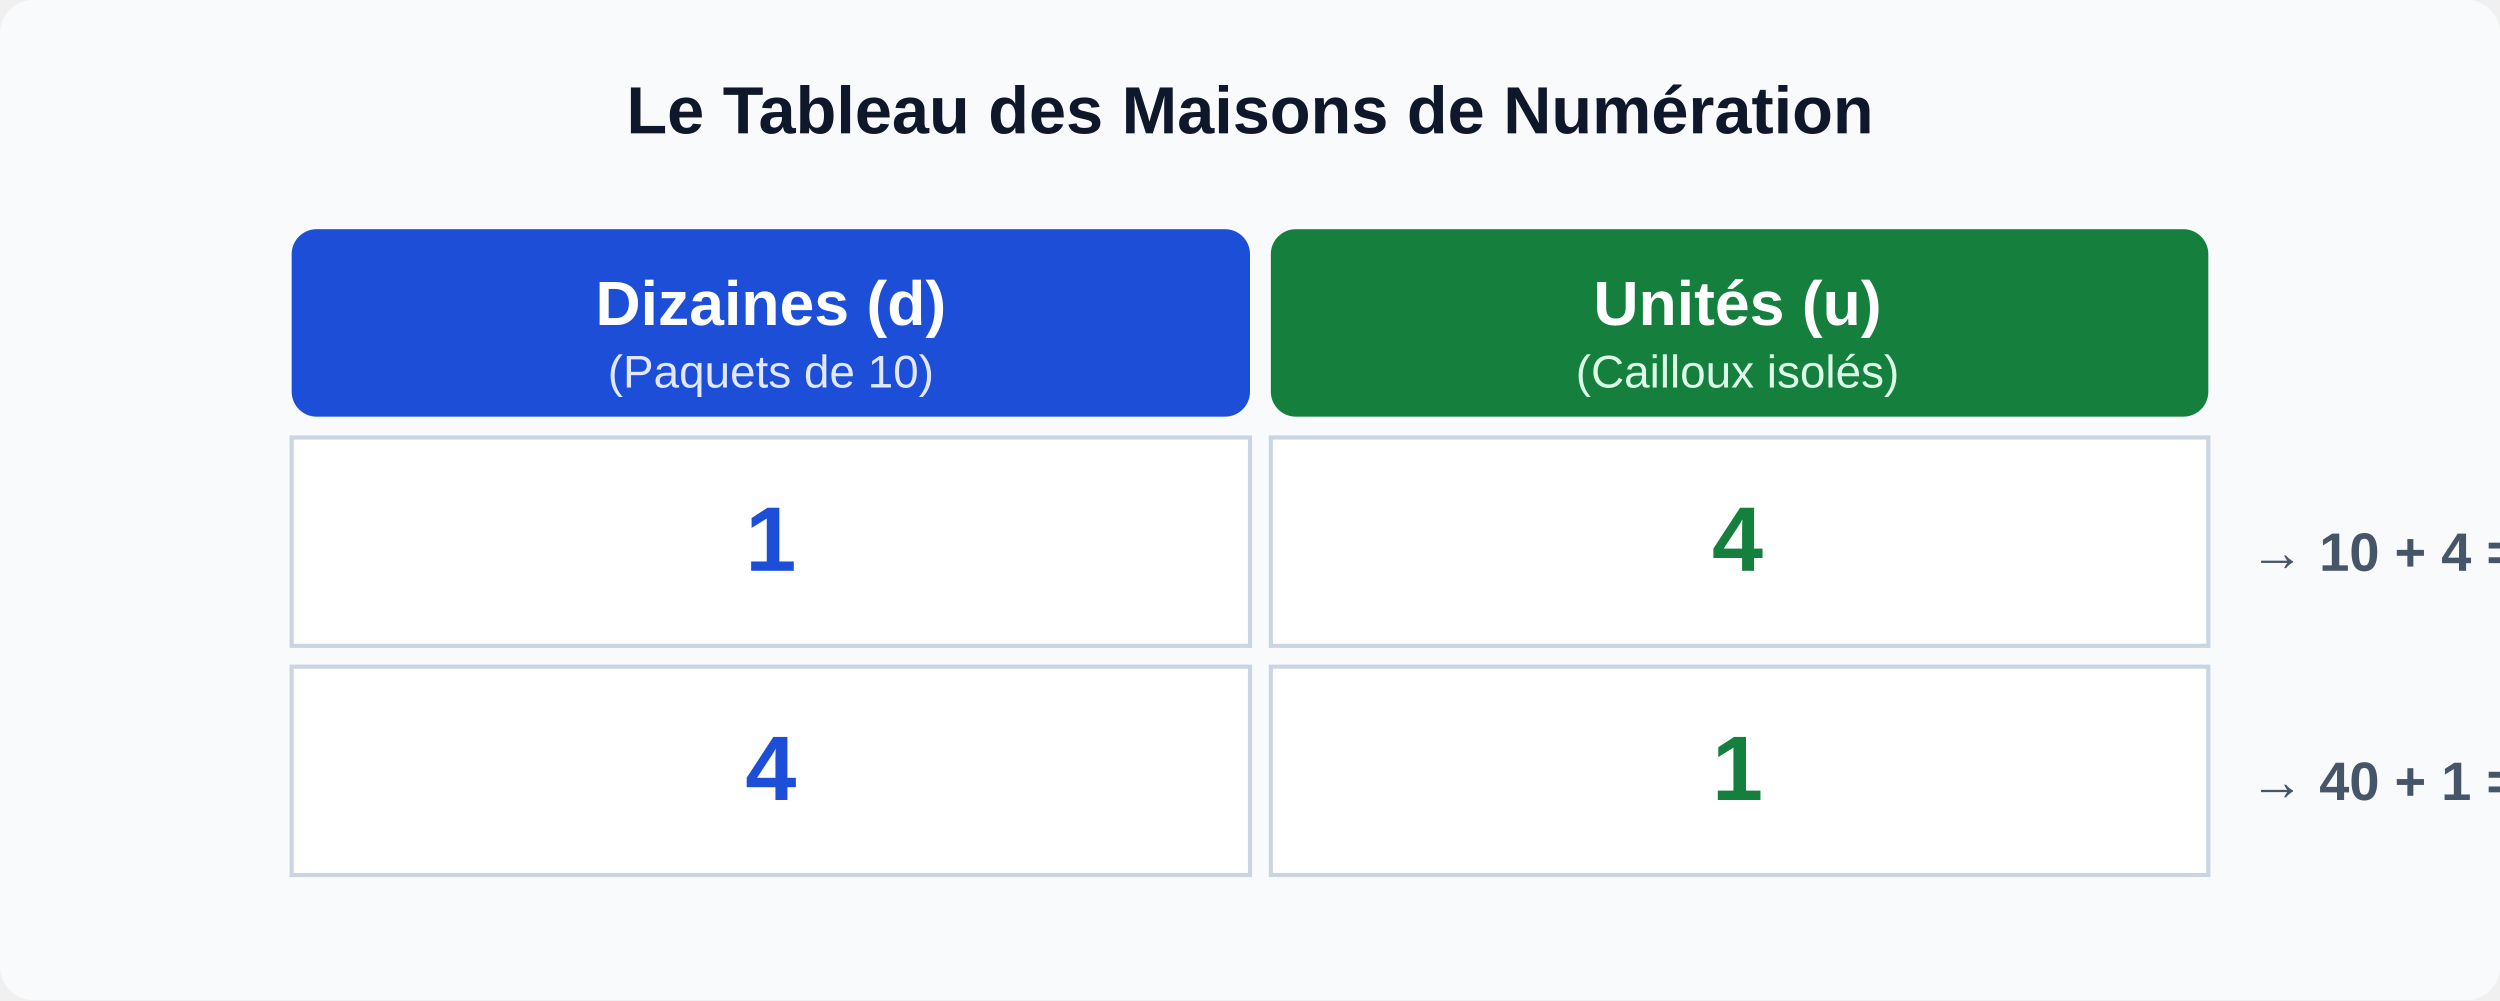
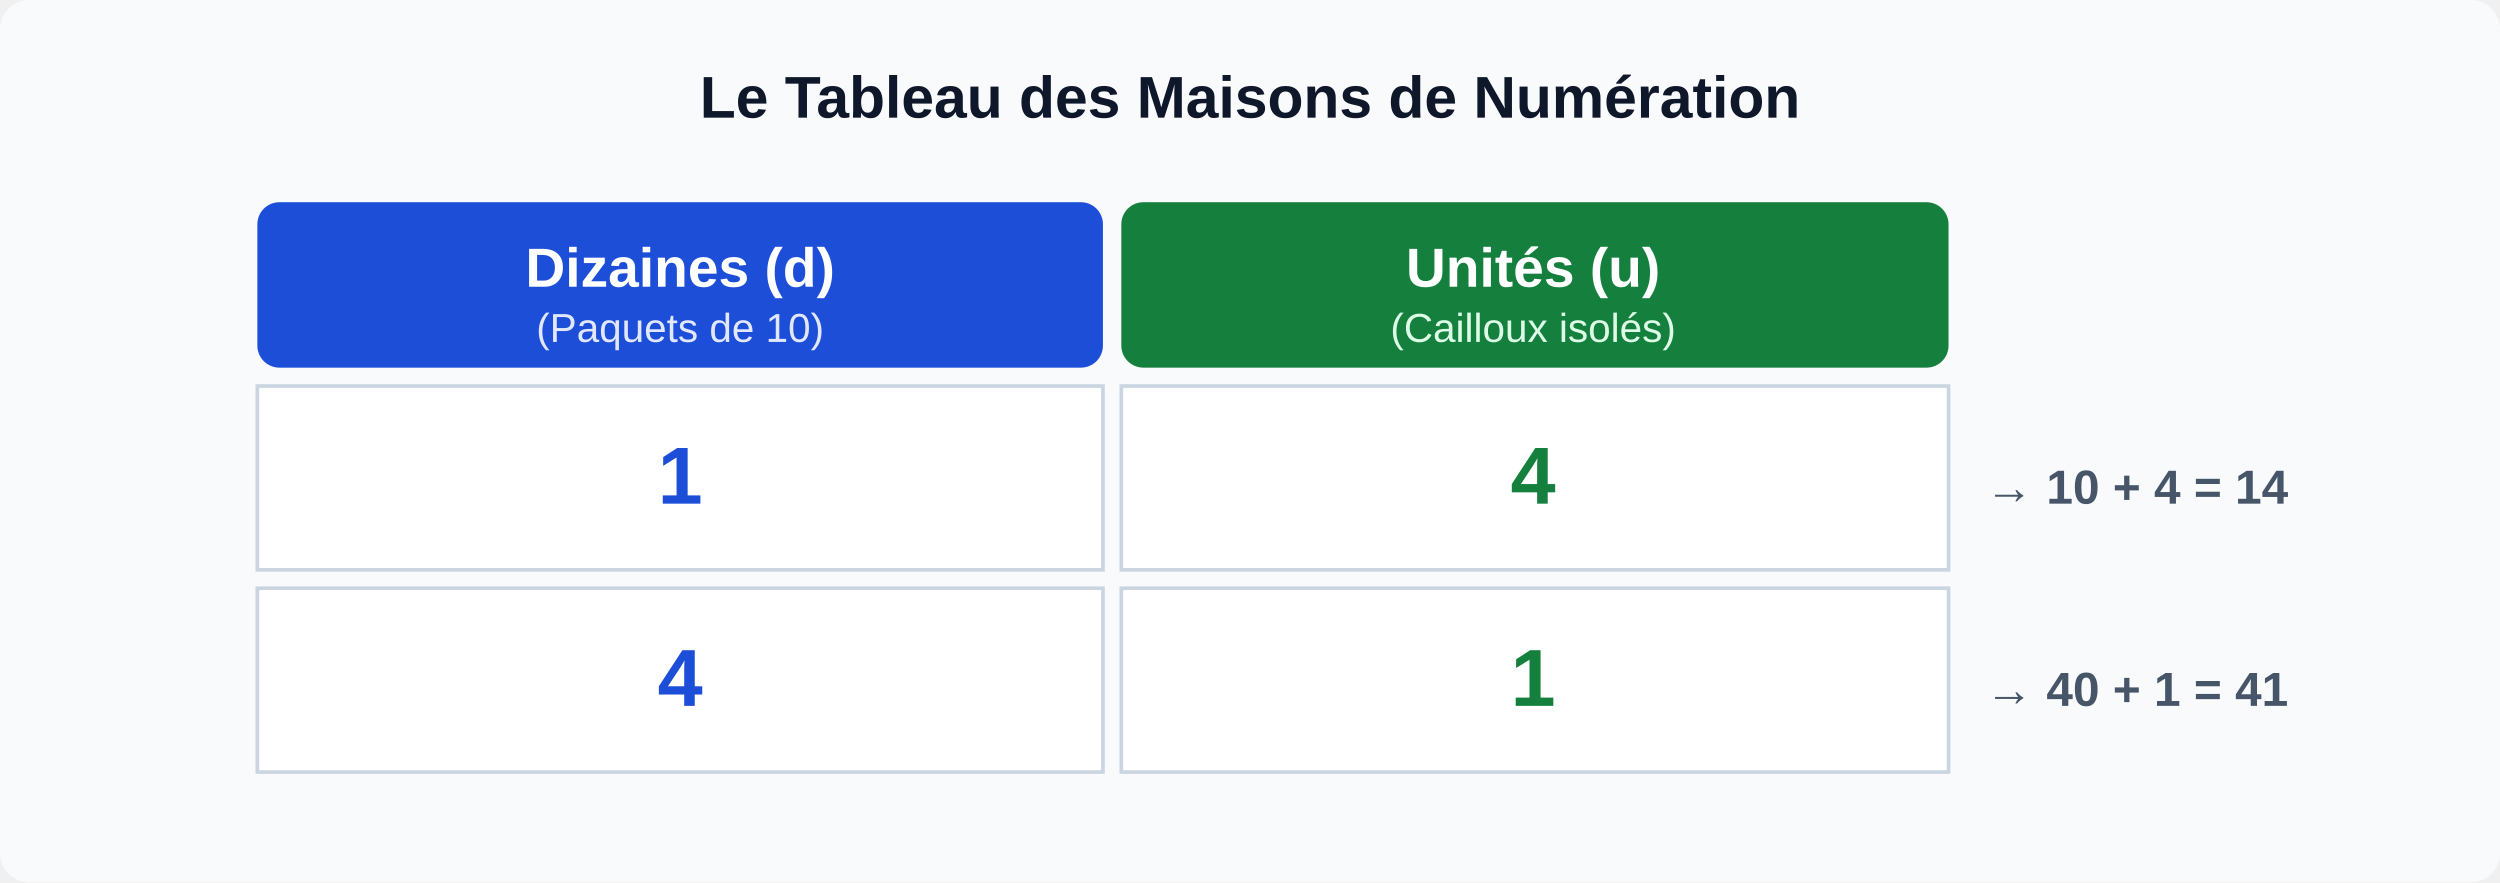
- <svg xmlns="http://www.w3.org/2000/svg" viewBox="0 0 600 240" width="100%" height="100%">
-   <rect width="600" height="240" fill="#f8fafc" rx="8" />
-   <text x="300" y="32" text-anchor="middle" font-family="Liberation Sans" font-size="16" font-weight="bold" fill="#0f172a">Le Tableau des Maisons de Numération</text>
+ <svg xmlns="http://www.w3.org/2000/svg" viewBox="0 0 680 240" width="100%" height="100%">
+   <rect width="680" height="240" fill="#f8fafc" rx="8" />
+   <text x="340" y="32" text-anchor="middle" font-family="Liberation Sans" font-size="16" font-weight="bold" fill="#0f172a">Le Tableau des Maisons de Numération</text>
  <rect x="70" y="55" width="230" height="45" fill="#1d4ed8" rx="6" />
  <text x="185" y="78" text-anchor="middle" font-family="Liberation Sans" font-size="15" font-weight="bold" fill="#ffffff">Dizaines (d)</text>
  <text x="185" y="93" text-anchor="middle" font-family="Liberation Sans" font-size="11" fill="#e0e7ff">(Paquets de 10)</text>
  <rect x="305" y="55" width="225" height="45" fill="#15803d" rx="6" />
  <text x="417" y="78" text-anchor="middle" font-family="Liberation Sans" font-size="15" font-weight="bold" fill="#ffffff">Unités (u)</text>
  <text x="417" y="93" text-anchor="middle" font-family="Liberation Sans" font-size="11" fill="#dcfce7">(Cailloux isolés)</text>
  <rect x="70" y="105" width="230" height="50" fill="#ffffff" stroke="#cbd5e1" stroke-width="1" />
  <text x="185" y="137" text-anchor="middle" font-family="Liberation Sans" font-size="22" font-weight="bold" fill="#1d4ed8">1</text>
  <rect x="305" y="105" width="225" height="50" fill="#ffffff" stroke="#cbd5e1" stroke-width="1" />
  <text x="417" y="137" text-anchor="middle" font-family="Liberation Sans" font-size="22" font-weight="bold" fill="#15803d">4</text>
  <text x="540" y="137" font-family="Liberation Sans" font-size="13" font-weight="bold" fill="#475569">→  10 + 4 = 14</text>
  <rect x="70" y="160" width="230" height="50" fill="#ffffff" stroke="#cbd5e1" stroke-width="1" />
  <text x="185" y="192" text-anchor="middle" font-family="Liberation Sans" font-size="22" font-weight="bold" fill="#1d4ed8">4</text>
  <rect x="305" y="160" width="225" height="50" fill="#ffffff" stroke="#cbd5e1" stroke-width="1" />
  <text x="417" y="192" text-anchor="middle" font-family="Liberation Sans" font-size="22" font-weight="bold" fill="#15803d">1</text>
  <text x="540" y="192" font-family="Liberation Sans" font-size="13" font-weight="bold" fill="#475569">→  40 + 1 = 41</text>
</svg>
